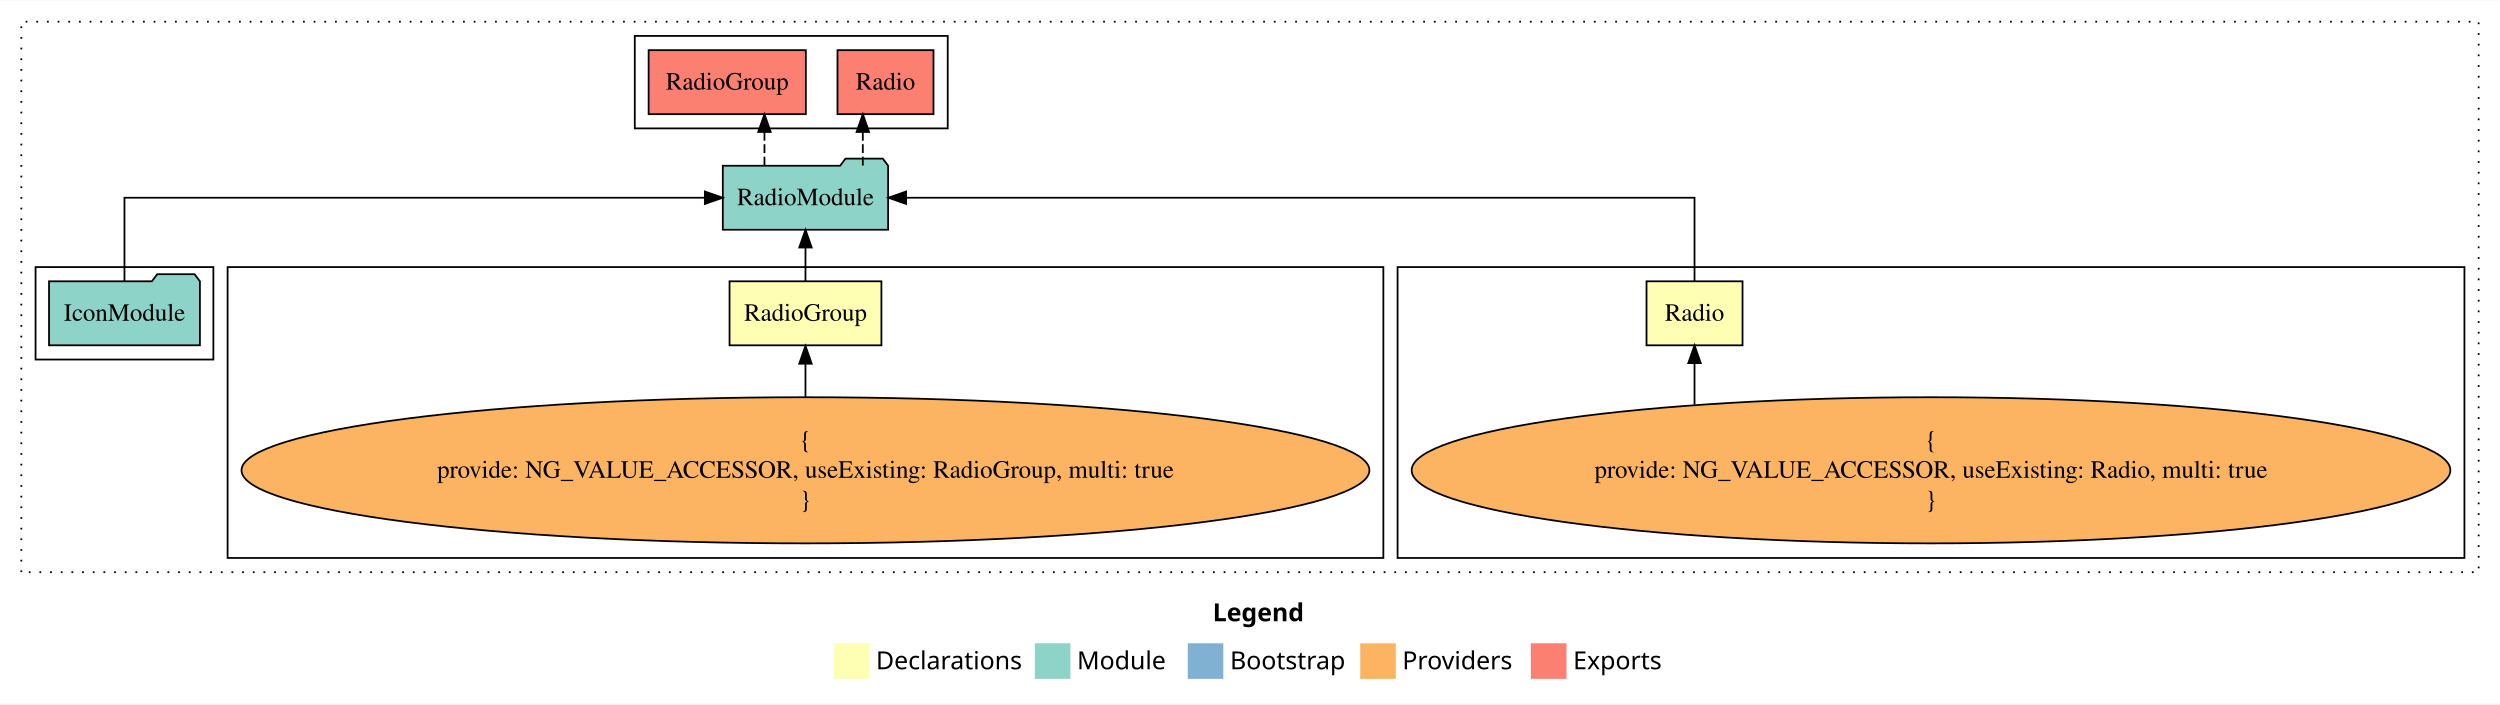
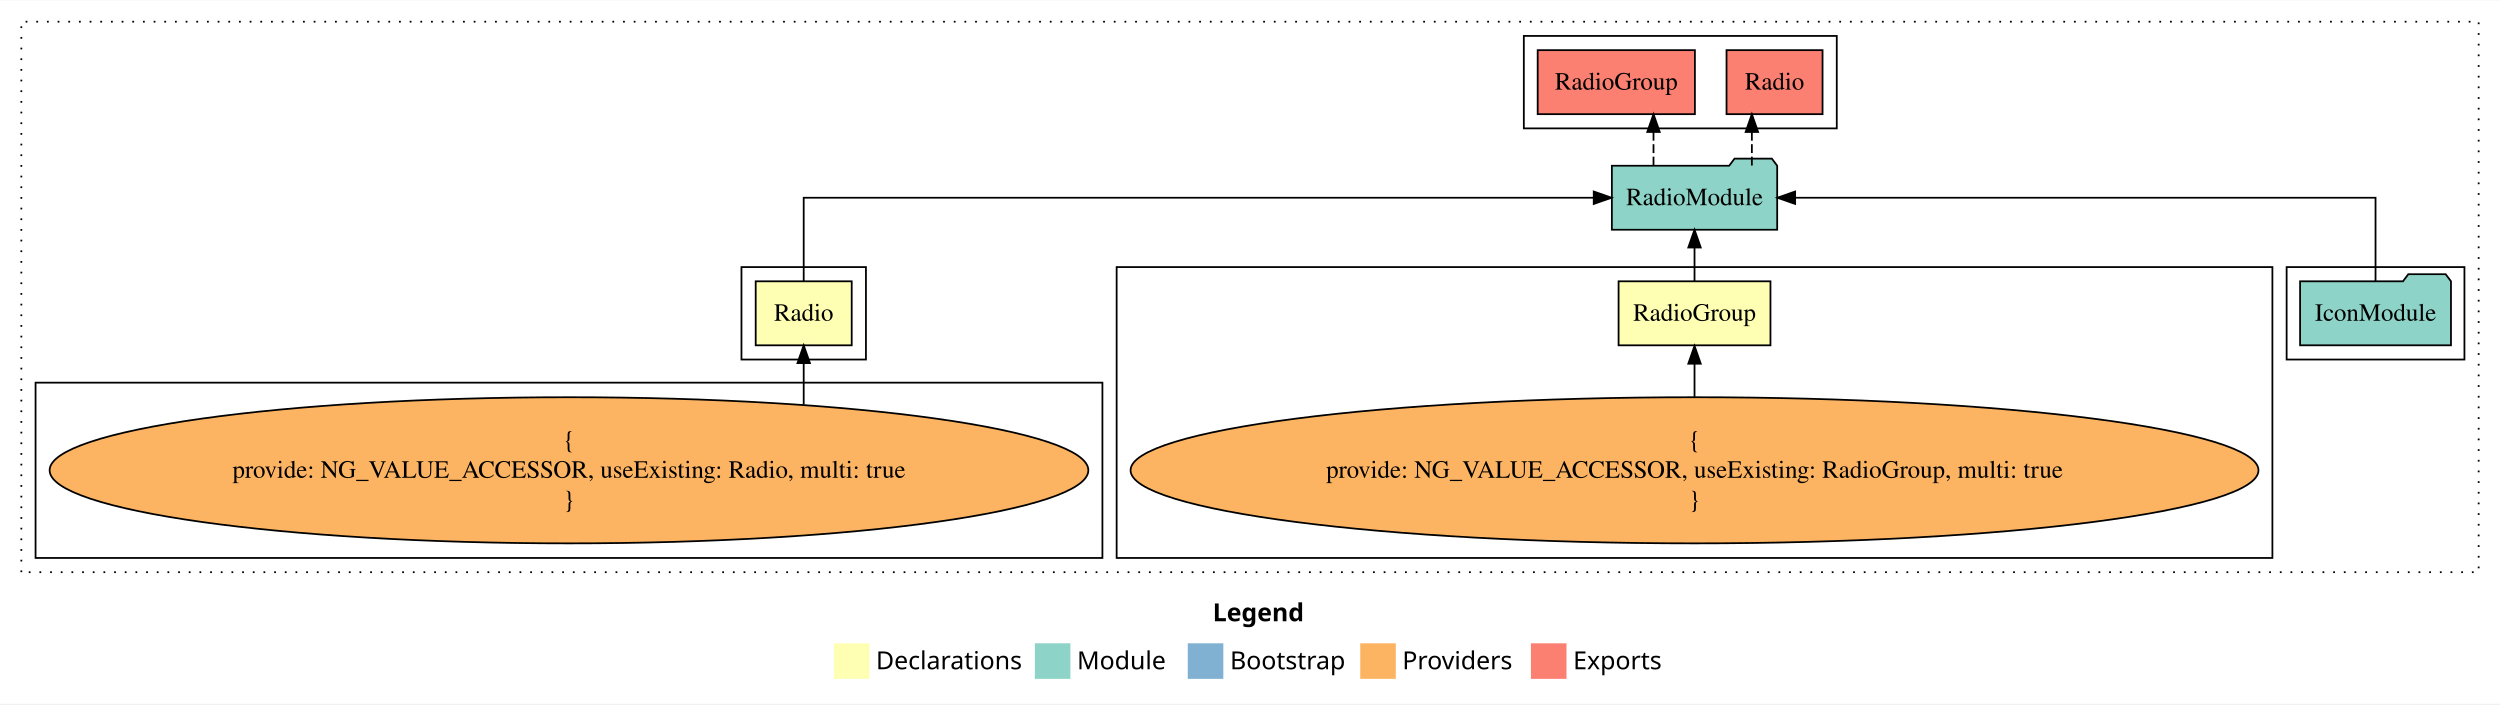
<svg xmlns="http://www.w3.org/2000/svg" width="1406pt" height="396pt" viewBox="0.00 0.00 1406.00 395.59">
  <g id="graph0" class="graph" transform="scale(1 1) rotate(0) translate(4 391.59)">
    <polygon fill="white" stroke="transparent" points="-4,4 -4,-391.59 1402,-391.59 1402,4 -4,4" />
    <text text-anchor="start" x="678.01" y="-42.4" font-family="Times-12" font-weight="bold" font-size="14.00">Legend</text>
    <polygon fill="#ffffb3" stroke="transparent" points="465,-10 465,-30 485,-30 485,-10 465,-10" />
    <text text-anchor="start" x="488.63" y="-15.4" font-family="Times-12" font-size="14.00">  Declarations</text>
    <polygon fill="#8dd3c7" stroke="transparent" points="578,-10 578,-30 598,-30 598,-10 578,-10" />
    <text text-anchor="start" x="601.73" y="-15.4" font-family="Times-12" font-size="14.00">  Module</text>
    <polygon fill="#80b1d3" stroke="transparent" points="664,-10 664,-30 684,-30 684,-10 664,-10" />
    <text text-anchor="start" x="687.78" y="-15.4" font-family="Times-12" font-size="14.00">  Bootstrap</text>
    <polygon fill="#fdb462" stroke="transparent" points="761,-10 761,-30 781,-30 781,-10 761,-10" />
    <text text-anchor="start" x="784.67" y="-15.4" font-family="Times-12" font-size="14.00">  Providers</text>
    <polygon fill="#fb8072" stroke="transparent" points="857,-10 857,-30 877,-30 877,-10 857,-10" />
    <text text-anchor="start" x="880.73" y="-15.4" font-family="Times-12" font-size="14.00">  Exports</text>
    <g id="clust1" class="cluster">
      <polygon fill="none" stroke="black" stroke-dasharray="1,5" points="8,-70 8,-379.59 1390,-379.59 1390,-70 8,-70" />
    </g>
-     <g id="clust3" class="cluster">
-       <polygon fill="none" stroke="black" points="782,-78 782,-241.59 1382,-241.59 1382,-78 782,-78" />
+     <g id="clust5" class="cluster">
+       <polygon fill="none" stroke="black" points="1282,-189.59 1282,-241.59 1382,-241.59 1382,-189.59 1282,-189.59" />
    </g>
    <g id="clust4" class="cluster">
-       <polygon fill="none" stroke="black" points="124,-78 124,-241.59 774,-241.59 774,-78 124,-78" />
-     </g>
-     <g id="clust5" class="cluster">
-       <polygon fill="none" stroke="black" points="16,-189.59 16,-241.59 116,-241.59 116,-189.59 16,-189.59" />
+       <polygon fill="none" stroke="black" points="624,-78 624,-241.59 1274,-241.59 1274,-78 624,-78" />
    </g>
    <g id="clust6" class="cluster">
-       <polygon fill="none" stroke="black" points="353,-319.59 353,-371.59 529,-371.59 529,-319.59 353,-319.59" />
+       <polygon fill="none" stroke="black" points="853,-319.59 853,-371.59 1029,-371.59 1029,-319.59 853,-319.59" />
+     </g>
+     <g id="clust2" class="cluster">
+       <polygon fill="none" stroke="black" points="413,-189.59 413,-241.59 483,-241.59 483,-189.59 413,-189.59" />
+     </g>
+     <g id="clust3" class="cluster">
+       <polygon fill="none" stroke="black" points="16,-78 16,-176.59 616,-176.59 616,-78 16,-78" />
    </g>
    <g id="node1" class="node">
-       <polygon fill="#ffffb3" stroke="black" points="976,-233.59 922,-233.59 922,-197.59 976,-197.59 976,-233.59" />
-       <text text-anchor="middle" x="949" y="-211.39" font-family="Times,serif" font-size="14.00">Radio</text>
+       <polygon fill="#ffffb3" stroke="black" points="475,-233.59 421,-233.59 421,-197.59 475,-197.59 475,-233.59" />
+       <text text-anchor="middle" x="448" y="-211.39" font-family="Times,serif" font-size="14.00">Radio</text>
    </g>
    <g id="node3" class="node">
-       <polygon fill="#8dd3c7" stroke="black" points="495.49,-298.59 492.49,-302.59 471.49,-302.59 468.49,-298.59 402.51,-298.59 402.51,-262.59 495.49,-262.59 495.49,-298.59" />
-       <text text-anchor="middle" x="449" y="-276.39" font-family="Times,serif" font-size="14.00">RadioModule</text>
+       <polygon fill="#8dd3c7" stroke="black" points="995.49,-298.59 992.49,-302.59 971.49,-302.59 968.49,-298.59 902.51,-298.59 902.51,-262.59 995.49,-262.59 995.49,-298.59" />
+       <text text-anchor="middle" x="949" y="-276.39" font-family="Times,serif" font-size="14.00">RadioModule</text>
    </g>
    <g id="edge1" class="edge">
-       <path fill="none" stroke="black" d="M949,-233.7C949,-252.93 949,-280.59 949,-280.59 949,-280.59 505.59,-280.59 505.59,-280.59" />
-       <polygon fill="black" stroke="black" points="505.59,-277.09 495.59,-280.59 505.59,-284.09 505.59,-277.09" />
+       <path fill="none" stroke="black" d="M448,-233.7C448,-252.93 448,-280.59 448,-280.59 448,-280.59 892.32,-280.59 892.32,-280.59" />
+       <polygon fill="black" stroke="black" points="892.32,-284.09 902.32,-280.59 892.32,-277.09 892.32,-284.09" />
    </g>
    <g id="node2" class="node">
-       <polygon fill="#ffffb3" stroke="black" points="491.71,-233.59 406.29,-233.59 406.29,-197.59 491.71,-197.59 491.71,-233.59" />
-       <text text-anchor="middle" x="449" y="-211.39" font-family="Times,serif" font-size="14.00">RadioGroup</text>
+       <polygon fill="#ffffb3" stroke="black" points="991.71,-233.59 906.29,-233.59 906.29,-197.59 991.71,-197.59 991.71,-233.59" />
+       <text text-anchor="middle" x="949" y="-211.39" font-family="Times,serif" font-size="14.00">RadioGroup</text>
    </g>
    <g id="edge3" class="edge">
-       <path fill="none" stroke="black" d="M449,-233.7C449,-233.7 449,-252.58 449,-252.58" />
-       <polygon fill="black" stroke="black" points="445.5,-252.58 449,-262.58 452.5,-252.58 445.5,-252.58" />
+       <path fill="none" stroke="black" d="M949,-233.7C949,-233.7 949,-252.58 949,-252.58" />
+       <polygon fill="black" stroke="black" points="945.5,-252.58 949,-262.58 952.5,-252.58 945.5,-252.58" />
    </g>
    <g id="node7" class="node">
-       <polygon fill="#fb8072" stroke="black" points="521,-363.59 467,-363.59 467,-327.59 521,-327.59 521,-363.59" />
-       <text text-anchor="middle" x="494" y="-341.39" font-family="Times,serif" font-size="14.00">Radio </text>
+       <polygon fill="#fb8072" stroke="black" points="1021,-363.59 967,-363.59 967,-327.59 1021,-327.59 1021,-363.59" />
+       <text text-anchor="middle" x="994" y="-341.39" font-family="Times,serif" font-size="14.00">Radio </text>
    </g>
    <g id="edge6" class="edge">
-       <path fill="none" stroke="black" stroke-dasharray="5,2" d="M481.25,-298.7C481.25,-298.7 481.25,-317.58 481.25,-317.58" />
-       <polygon fill="black" stroke="black" points="477.75,-317.58 481.25,-327.58 484.75,-317.58 477.75,-317.58" />
+       <path fill="none" stroke="black" stroke-dasharray="5,2" d="M981.25,-298.7C981.25,-298.7 981.25,-317.58 981.25,-317.58" />
+       <polygon fill="black" stroke="black" points="977.75,-317.58 981.25,-327.58 984.75,-317.58 977.75,-317.58" />
    </g>
    <g id="node8" class="node">
-       <polygon fill="#fb8072" stroke="black" points="449.21,-363.59 360.79,-363.59 360.79,-327.59 449.21,-327.59 449.21,-363.59" />
-       <text text-anchor="middle" x="405" y="-341.39" font-family="Times,serif" font-size="14.00">RadioGroup </text>
+       <polygon fill="#fb8072" stroke="black" points="949.21,-363.59 860.79,-363.59 860.79,-327.59 949.21,-327.59 949.21,-363.59" />
+       <text text-anchor="middle" x="905" y="-341.39" font-family="Times,serif" font-size="14.00">RadioGroup </text>
    </g>
    <g id="edge7" class="edge">
-       <path fill="none" stroke="black" stroke-dasharray="5,2" d="M425.93,-298.7C425.93,-298.7 425.93,-317.58 425.93,-317.58" />
-       <polygon fill="black" stroke="black" points="422.43,-317.58 425.93,-327.58 429.43,-317.58 422.43,-317.58" />
+       <path fill="none" stroke="black" stroke-dasharray="5,2" d="M925.93,-298.7C925.93,-298.7 925.93,-317.58 925.93,-317.58" />
+       <polygon fill="black" stroke="black" points="922.43,-317.58 925.93,-327.58 929.43,-317.58 922.43,-317.58" />
    </g>
    <g id="node4" class="node">
-       <ellipse fill="#fdb462" stroke="black" cx="1082" cy="-127.3" rx="292.09" ry="41.09" />
-       <text text-anchor="middle" x="1082" y="-139.9" font-family="Times,serif" font-size="14.00">{</text>
-       <text text-anchor="middle" x="1082" y="-123.1" font-family="Times,serif" font-size="14.00">    provide: NG_VALUE_ACCESSOR, useExisting: Radio, multi: true</text>
-       <text text-anchor="middle" x="1082" y="-106.3" font-family="Times,serif" font-size="14.00">}</text>
+       <ellipse fill="#fdb462" stroke="black" cx="316" cy="-127.3" rx="292.09" ry="41.09" />
+       <text text-anchor="middle" x="316" y="-139.9" font-family="Times,serif" font-size="14.00">{</text>
+       <text text-anchor="middle" x="316" y="-123.1" font-family="Times,serif" font-size="14.00">    provide: NG_VALUE_ACCESSOR, useExisting: Radio, multi: true</text>
+       <text text-anchor="middle" x="316" y="-106.3" font-family="Times,serif" font-size="14.00">}</text>
    </g>
    <g id="edge2" class="edge">
-       <path fill="none" stroke="black" d="M949,-164.23C949,-164.23 949,-187.58 949,-187.58" />
-       <polygon fill="black" stroke="black" points="945.5,-187.58 949,-197.58 952.5,-187.58 945.5,-187.58" />
+       <path fill="none" stroke="black" d="M448,-164.23C448,-164.23 448,-187.58 448,-187.58" />
+       <polygon fill="black" stroke="black" points="444.5,-187.58 448,-197.58 451.5,-187.58 444.5,-187.58" />
    </g>
    <g id="node5" class="node">
-       <ellipse fill="#fdb462" stroke="black" cx="449" cy="-127.3" rx="317.17" ry="41.09" />
-       <text text-anchor="middle" x="449" y="-139.9" font-family="Times,serif" font-size="14.00">{</text>
-       <text text-anchor="middle" x="449" y="-123.1" font-family="Times,serif" font-size="14.00">    provide: NG_VALUE_ACCESSOR, useExisting: RadioGroup, multi: true</text>
-       <text text-anchor="middle" x="449" y="-106.3" font-family="Times,serif" font-size="14.00">}</text>
+       <ellipse fill="#fdb462" stroke="black" cx="949" cy="-127.3" rx="317.17" ry="41.09" />
+       <text text-anchor="middle" x="949" y="-139.9" font-family="Times,serif" font-size="14.00">{</text>
+       <text text-anchor="middle" x="949" y="-123.1" font-family="Times,serif" font-size="14.00">    provide: NG_VALUE_ACCESSOR, useExisting: RadioGroup, multi: true</text>
+       <text text-anchor="middle" x="949" y="-106.3" font-family="Times,serif" font-size="14.00">}</text>
    </g>
    <g id="edge4" class="edge">
-       <path fill="none" stroke="black" d="M449,-168.6C449,-168.6 449,-187.26 449,-187.26" />
-       <polygon fill="black" stroke="black" points="445.5,-187.26 449,-197.26 452.5,-187.26 445.5,-187.26" />
+       <path fill="none" stroke="black" d="M949,-168.6C949,-168.6 949,-187.26 949,-187.26" />
+       <polygon fill="black" stroke="black" points="945.5,-187.26 949,-197.26 952.5,-187.26 945.5,-187.26" />
    </g>
    <g id="node6" class="node">
-       <polygon fill="#8dd3c7" stroke="black" points="108.43,-233.59 105.43,-237.59 84.43,-237.59 81.43,-233.59 23.57,-233.59 23.57,-197.59 108.43,-197.59 108.43,-233.59" />
-       <text text-anchor="middle" x="66" y="-211.39" font-family="Times,serif" font-size="14.00">IconModule</text>
+       <polygon fill="#8dd3c7" stroke="black" points="1374.43,-233.59 1371.43,-237.59 1350.43,-237.59 1347.43,-233.59 1289.57,-233.59 1289.57,-197.59 1374.43,-197.59 1374.43,-233.59" />
+       <text text-anchor="middle" x="1332" y="-211.39" font-family="Times,serif" font-size="14.00">IconModule</text>
    </g>
    <g id="edge5" class="edge">
-       <path fill="none" stroke="black" d="M66,-233.7C66,-252.93 66,-280.59 66,-280.59 66,-280.59 392.42,-280.59 392.42,-280.59" />
-       <polygon fill="black" stroke="black" points="392.42,-284.09 402.42,-280.59 392.42,-277.09 392.42,-284.09" />
+       <path fill="none" stroke="black" d="M1332,-233.7C1332,-252.93 1332,-280.59 1332,-280.59 1332,-280.59 1005.58,-280.59 1005.58,-280.59" />
+       <polygon fill="black" stroke="black" points="1005.58,-277.09 995.58,-280.59 1005.58,-284.09 1005.58,-277.09" />
    </g>
  </g>
</svg>
